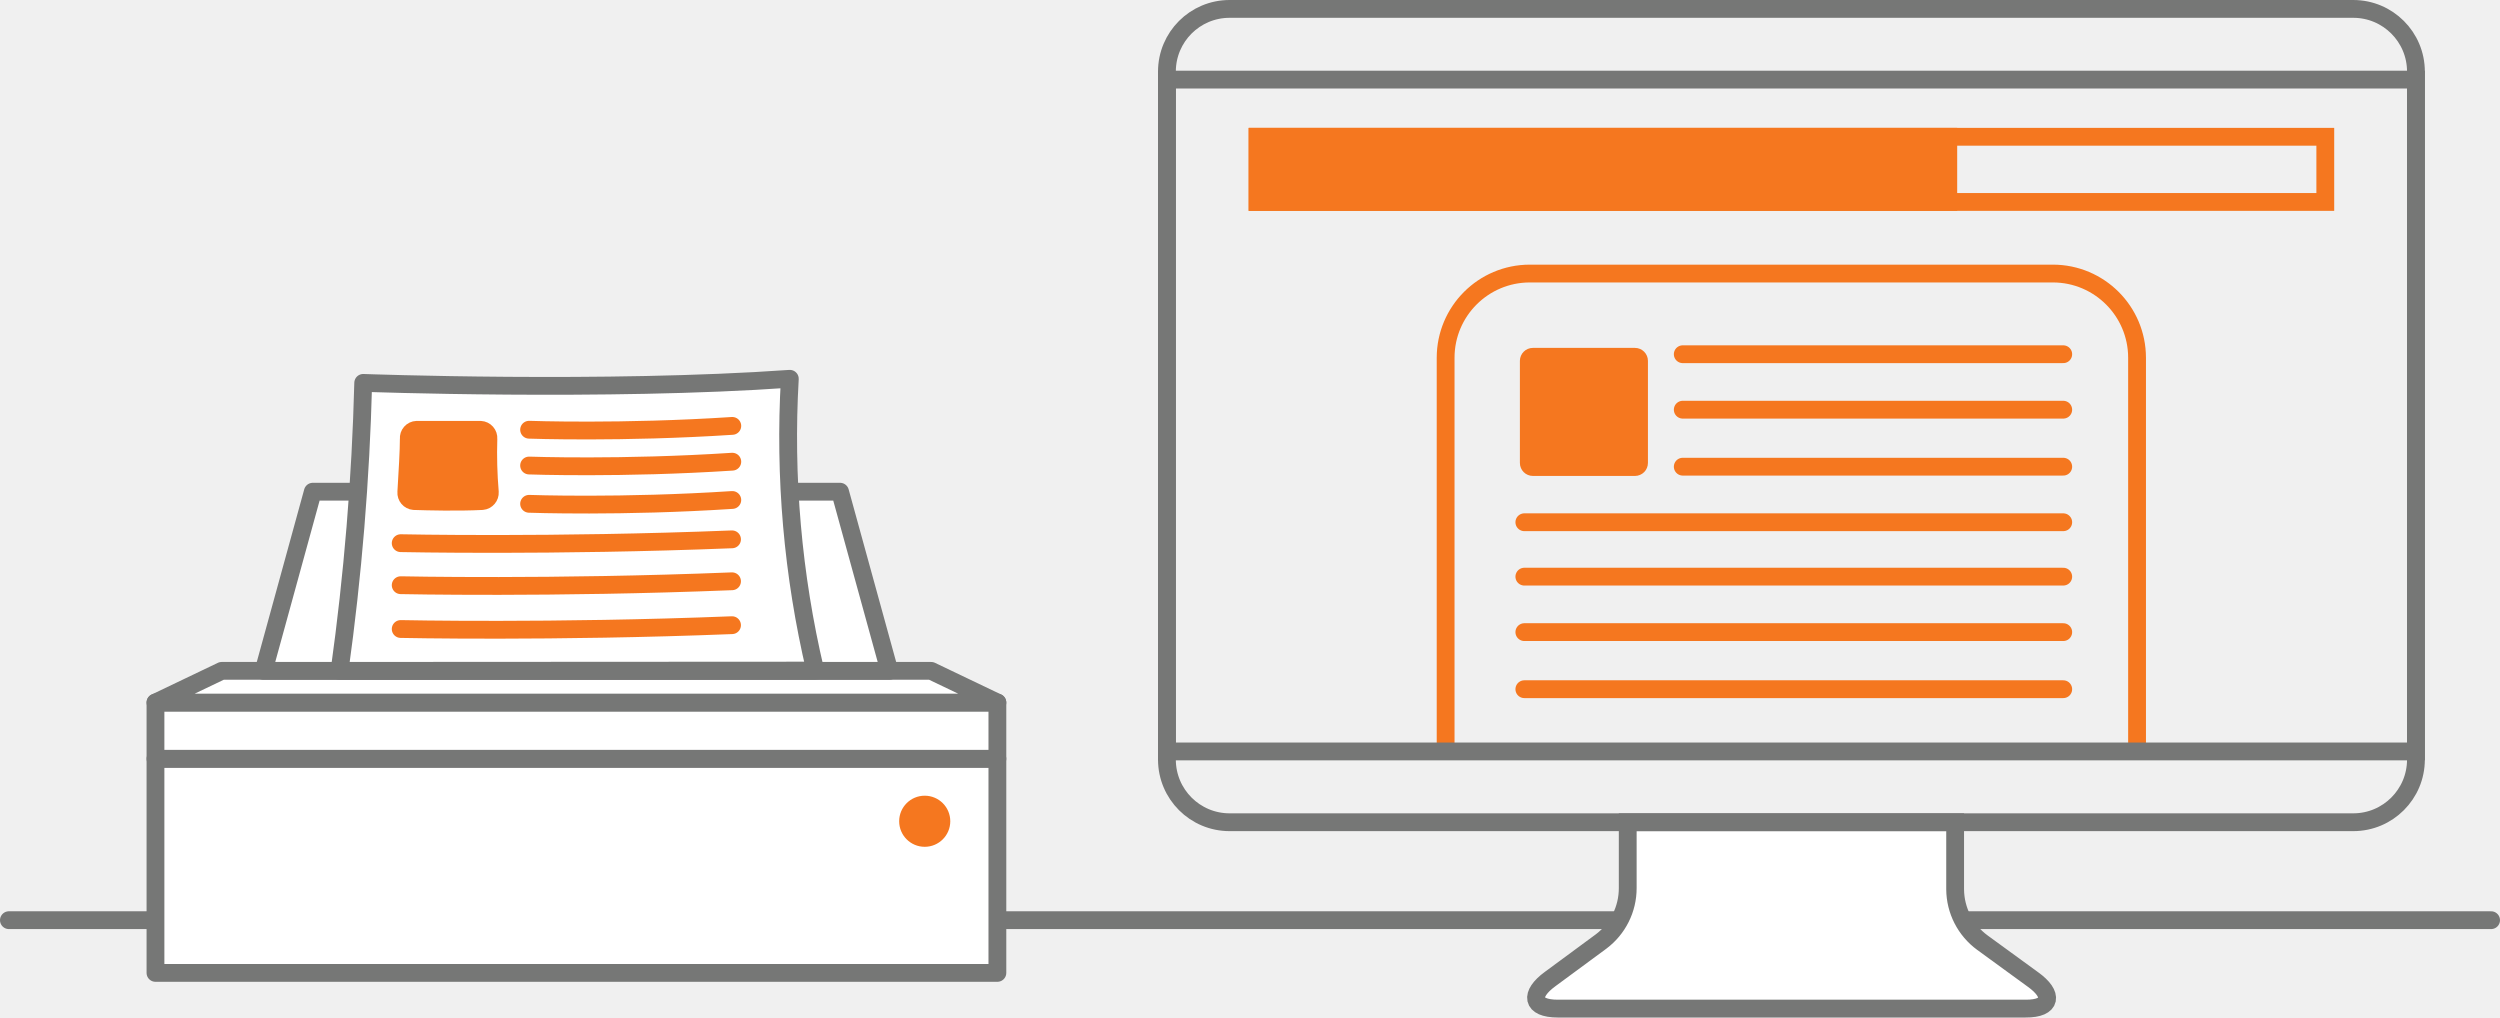
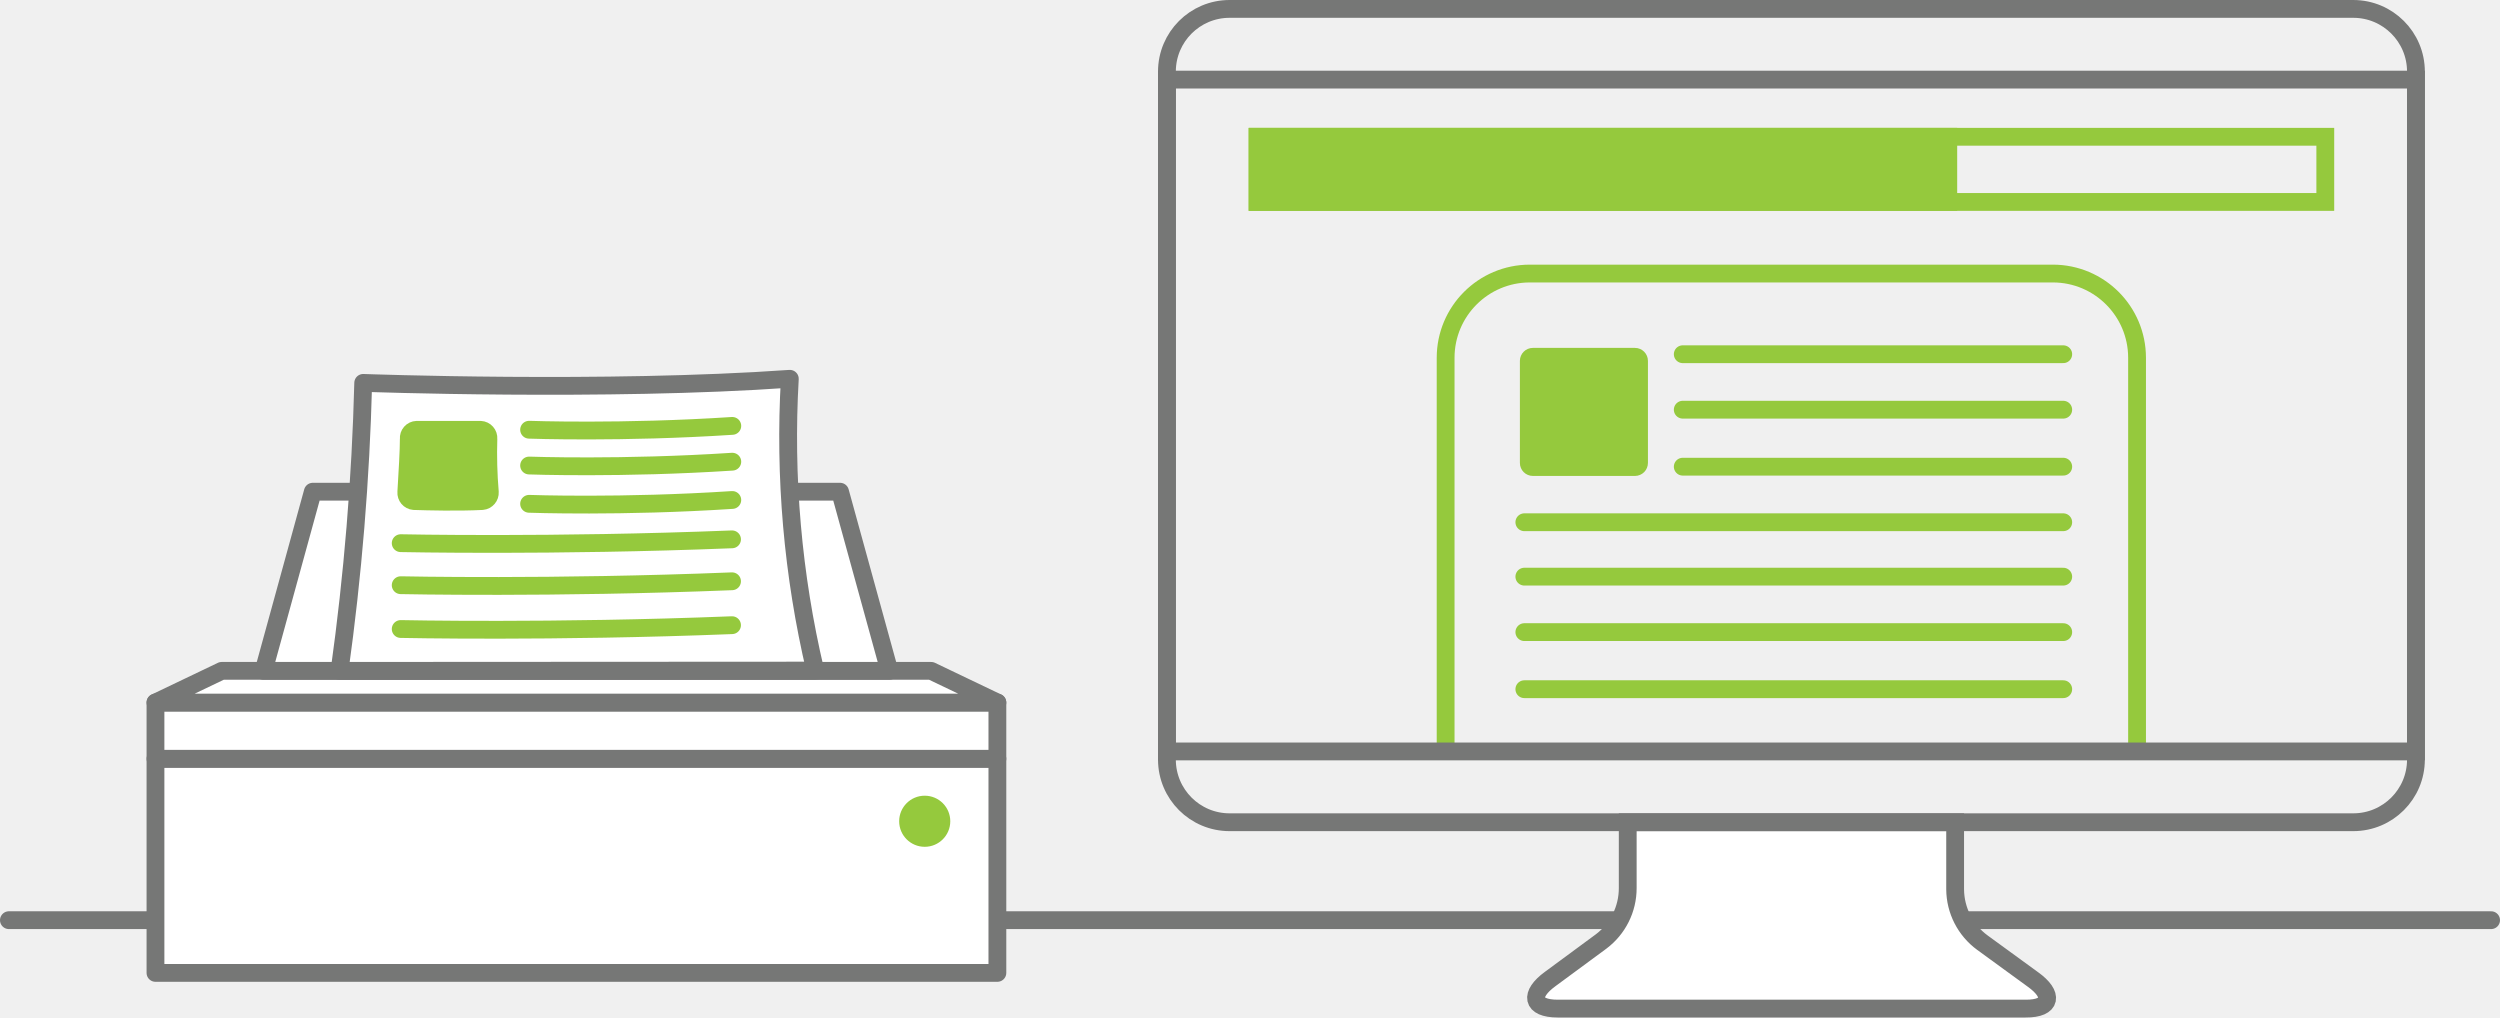
<svg xmlns="http://www.w3.org/2000/svg" viewBox="0 0 280.76 114.29">
  <defs>
    <clipPath id="clip-path">
      <rect x="131.05" y="8.94" width="140.27" height="75.45" style="fill:none" />
    </clipPath>
  </defs>
  <g id="Layer_2" data-name="Layer 2">
    <g id="Layer_1-2" data-name="Layer 1">
      <line x1="279.76" y1="103.34" x2="1" y2="103.34" style="fill:none;stroke:#767776;stroke-linecap:round;stroke-linejoin:round;stroke-width:2px" />
      <g style="clip-path:url(#clip-path)">
-         <path d="M171.8,30.72h58.76A9.46,9.46,0,0,1,240,40.17V88.23a0,0,0,0,1,0,0H162.35a0,0,0,0,1,0,0V40.17A9.46,9.46,0,0,1,171.8,30.72Z" style="fill:none;stroke:#f5771f;stroke-miterlimit:10;stroke-width:2px" />
-         <rect x="141.23" y="15.36" width="119.91" height="7.32" style="fill:none;stroke:#f5771f;stroke-miterlimit:10;stroke-width:2px" />
-         <rect x="141.23" y="15.36" width="77.57" height="7.32" style="fill:#f5771f;stroke:#f5771f;stroke-miterlimit:10;stroke-width:2px" />
-         <line x1="188.98" y1="39.78" x2="231.71" y2="39.78" style="fill:none;stroke:#f5771f;stroke-linecap:round;stroke-linejoin:round;stroke-width:2px" />
-         <line x1="188.98" y1="46.01" x2="231.71" y2="46.01" style="fill:none;stroke:#f5771f;stroke-linecap:round;stroke-linejoin:round;stroke-width:2px" />
-         <line x1="188.98" y1="52.41" x2="231.71" y2="52.41" style="fill:none;stroke:#f5771f;stroke-linecap:round;stroke-linejoin:round;stroke-width:2px" />
-         <line x1="171.19" y1="58.65" x2="231.71" y2="58.65" style="fill:none;stroke:#f5771f;stroke-linecap:round;stroke-linejoin:round;stroke-width:2px" />
-         <line x1="171.19" y1="64.76" x2="231.71" y2="64.76" style="fill:none;stroke:#f5771f;stroke-linecap:round;stroke-linejoin:round;stroke-width:2px" />
-         <line x1="171.19" y1="70.99" x2="231.71" y2="70.99" style="fill:none;stroke:#f5771f;stroke-linecap:round;stroke-linejoin:round;stroke-width:2px" />
-         <line x1="171.19" y1="77.4" x2="231.71" y2="77.4" style="fill:none;stroke:#f5771f;stroke-linecap:round;stroke-linejoin:round;stroke-width:2px" />
-         <rect x="170.69" y="39.07" width="14.38" height="14.38" rx="1.46" style="fill:#f5771f" />
+         <path d="M171.8,30.72h58.76A9.46,9.46,0,0,1,240,40.17V88.23a0,0,0,0,1,0,0H162.35a0,0,0,0,1,0,0V40.17A9.46,9.46,0,0,1,171.8,30.72Z" style="fill:none;stroke:#95C93D;stroke-miterlimit:10;stroke-width:2px" />
+         <rect x="141.23" y="15.36" width="119.91" height="7.32" style="fill:none;stroke:#95C93D;stroke-miterlimit:10;stroke-width:2px" />
+         <rect x="141.23" y="15.36" width="77.57" height="7.32" style="fill:#95C93D;stroke:#95C93D;stroke-miterlimit:10;stroke-width:2px" />
+         <line x1="188.98" y1="39.78" x2="231.71" y2="39.78" style="fill:none;stroke:#95C93D;stroke-linecap:round;stroke-linejoin:round;stroke-width:2px" />
+         <line x1="188.98" y1="46.01" x2="231.71" y2="46.01" style="fill:none;stroke:#95C93D;stroke-linecap:round;stroke-linejoin:round;stroke-width:2px" />
+         <line x1="188.98" y1="52.41" x2="231.71" y2="52.41" style="fill:none;stroke:#95C93D;stroke-linecap:round;stroke-linejoin:round;stroke-width:2px" />
+         <line x1="171.19" y1="58.65" x2="231.71" y2="58.65" style="fill:none;stroke:#95C93D;stroke-linecap:round;stroke-linejoin:round;stroke-width:2px" />
+         <line x1="171.19" y1="64.76" x2="231.71" y2="64.76" style="fill:none;stroke:#95C93D;stroke-linecap:round;stroke-linejoin:round;stroke-width:2px" />
+         <line x1="171.19" y1="70.99" x2="231.71" y2="70.99" style="fill:none;stroke:#95C93D;stroke-linecap:round;stroke-linejoin:round;stroke-width:2px" />
+         <line x1="171.19" y1="77.4" x2="231.71" y2="77.4" style="fill:none;stroke:#95C93D;stroke-linecap:round;stroke-linejoin:round;stroke-width:2px" />
+         <rect x="170.69" y="39.07" width="14.38" height="14.38" rx="1.46" style="fill:#95C93D" />
      </g>
      <path d="M228.31,110l-5.67-4.13a7.48,7.48,0,0,1-3.07-6V92.34H182.8v7.4a7.48,7.48,0,0,1-3,6l-5.7,4.2c-2.35,1.71-2.14,3.33.85,3.33h52.53C230.45,113.29,230.65,111.67,228.31,110Z" style="fill:#fff;stroke:#767776;stroke-miterlimit:10;stroke-width:2px" />
      <rect x="131.05" y="1" width="140.27" height="91.34" rx="7.04" style="fill:none;stroke:#767776;stroke-miterlimit:10;stroke-width:2px" />
      <rect x="131.05" y="8.94" width="140.27" height="75.45" style="fill:none;stroke:#767776;stroke-miterlimit:10;stroke-width:2px" />
      <rect x="17.46" y="85.22" width="94.55" height="24.04" style="fill:#fff;stroke:#767776;stroke-linecap:round;stroke-linejoin:round;stroke-width:2px" />
      <rect x="17.46" y="78.9" width="94.55" height="6.31" style="fill:#fff;stroke:#767776;stroke-linecap:round;stroke-linejoin:round;stroke-width:2px" />
      <polygon points="104.57 75.34 24.9 75.34 17.46 78.9 112.01 78.9 104.57 75.34" style="fill:#fff;stroke:#767776;stroke-linecap:round;stroke-linejoin:round;stroke-width:2px" />
      <polygon points="94.34 55.22 35.13 55.22 29.6 75.34 99.88 75.34 94.34 55.22" style="fill:#fff;stroke:#767776;stroke-linecap:round;stroke-linejoin:round;stroke-width:2px" />
      <path d="M38.13,75.34A286.88,286.88,0,0,0,40.79,43s27.27,1,47.91-.46a114.14,114.14,0,0,0,2.86,32.77Z" style="fill:#fff;stroke:#767776;stroke-linecap:round;stroke-linejoin:round;stroke-width:2px" />
-       <path d="M45.91,49.27c0,1.28-.14,3.71-.28,6a.93.93,0,0,0,.85,1c1.57.05,4.88.14,7.68,0a.94.94,0,0,0,.85-1,52.18,52.18,0,0,1-.16-6,.93.93,0,0,0-.88-1H46.79A.92.92,0,0,0,45.91,49.27Z" style="fill:#f5771f;stroke:#f5771f;stroke-miterlimit:10;stroke-width:2px" />
-       <path d="M59.42,48.26s10.41.38,22.82-.43" style="fill:#f5771f;stroke:#f5771f;stroke-linecap:round;stroke-miterlimit:10;stroke-width:2px" />
-       <path d="M59.42,52.28s10.41.38,22.82-.43" style="fill:#f5771f;stroke:#f5771f;stroke-linecap:round;stroke-miterlimit:10;stroke-width:2px" />
-       <path d="M59.42,56.58s10.41.38,22.82-.43" style="fill:#f5771f;stroke:#f5771f;stroke-linecap:round;stroke-miterlimit:10;stroke-width:2px" />
-       <path d="M45,61s17,.37,37.21-.43" style="fill:#f5771f;stroke:#f5771f;stroke-linecap:round;stroke-miterlimit:10;stroke-width:2px" />
-       <path d="M45,65.72s17,.37,37.21-.44" style="fill:#f5771f;stroke:#f5771f;stroke-linecap:round;stroke-miterlimit:10;stroke-width:2px" />
-       <path d="M45,70.64s17,.37,37.21-.43" style="fill:#f5771f;stroke:#f5771f;stroke-linecap:round;stroke-miterlimit:10;stroke-width:2px" />
-       <circle cx="103.85" cy="92.23" r="2.87" style="fill:#f5771f" />
+       <path d="M45.91,49.27c0,1.28-.14,3.71-.28,6a.93.93,0,0,0,.85,1c1.57.05,4.88.14,7.68,0a.94.94,0,0,0,.85-1,52.18,52.18,0,0,1-.16-6,.93.93,0,0,0-.88-1H46.79A.92.92,0,0,0,45.91,49.27Z" style="fill:#95C93D;stroke:#95C93D;stroke-miterlimit:10;stroke-width:2px" />
+       <path d="M59.42,48.26s10.41.38,22.82-.43" style="fill:#95C93D;stroke:#95C93D;stroke-linecap:round;stroke-miterlimit:10;stroke-width:2px" />
+       <path d="M59.42,52.28s10.41.38,22.82-.43" style="fill:#95C93D;stroke:#95C93D;stroke-linecap:round;stroke-miterlimit:10;stroke-width:2px" />
+       <path d="M59.42,56.58s10.41.38,22.82-.43" style="fill:#95C93D;stroke:#95C93D;stroke-linecap:round;stroke-miterlimit:10;stroke-width:2px" />
+       <path d="M45,61s17,.37,37.21-.43" style="fill:#95C93D;stroke:#95C93D;stroke-linecap:round;stroke-miterlimit:10;stroke-width:2px" />
+       <path d="M45,65.72s17,.37,37.21-.44" style="fill:#95C93D;stroke:#95C93D;stroke-linecap:round;stroke-miterlimit:10;stroke-width:2px" />
+       <path d="M45,70.64s17,.37,37.21-.43" style="fill:#95C93D;stroke:#95C93D;stroke-linecap:round;stroke-miterlimit:10;stroke-width:2px" />
+       <circle cx="103.85" cy="92.23" r="2.87" style="fill:#95C93D" />
    </g>
  </g>
</svg>
